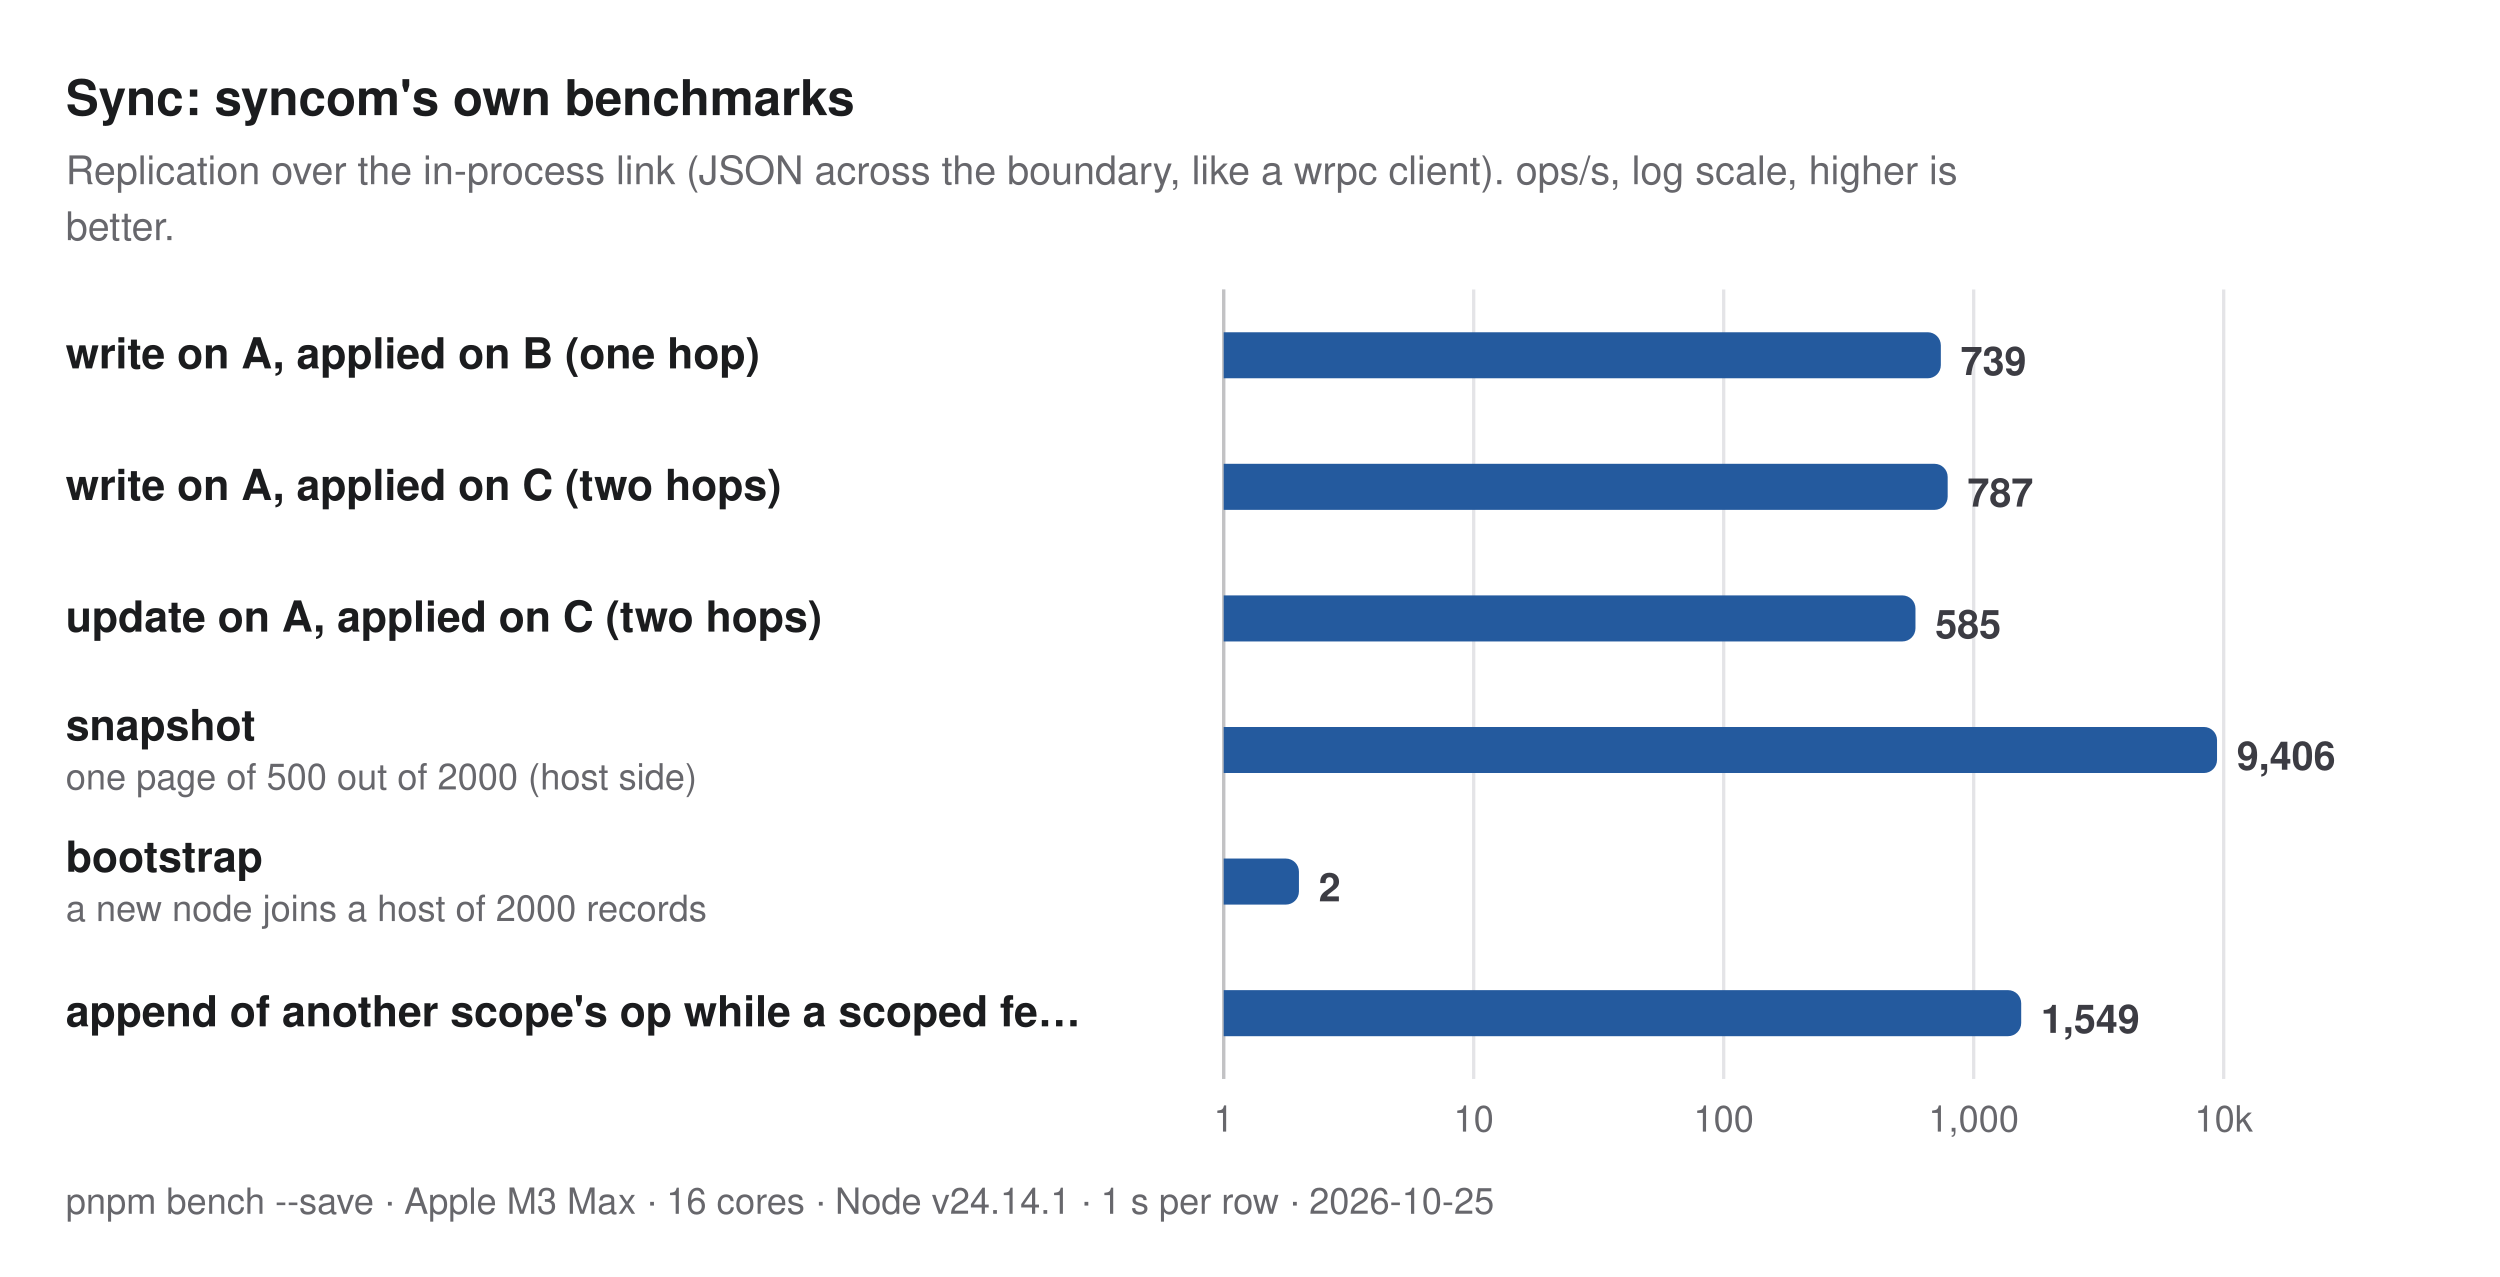
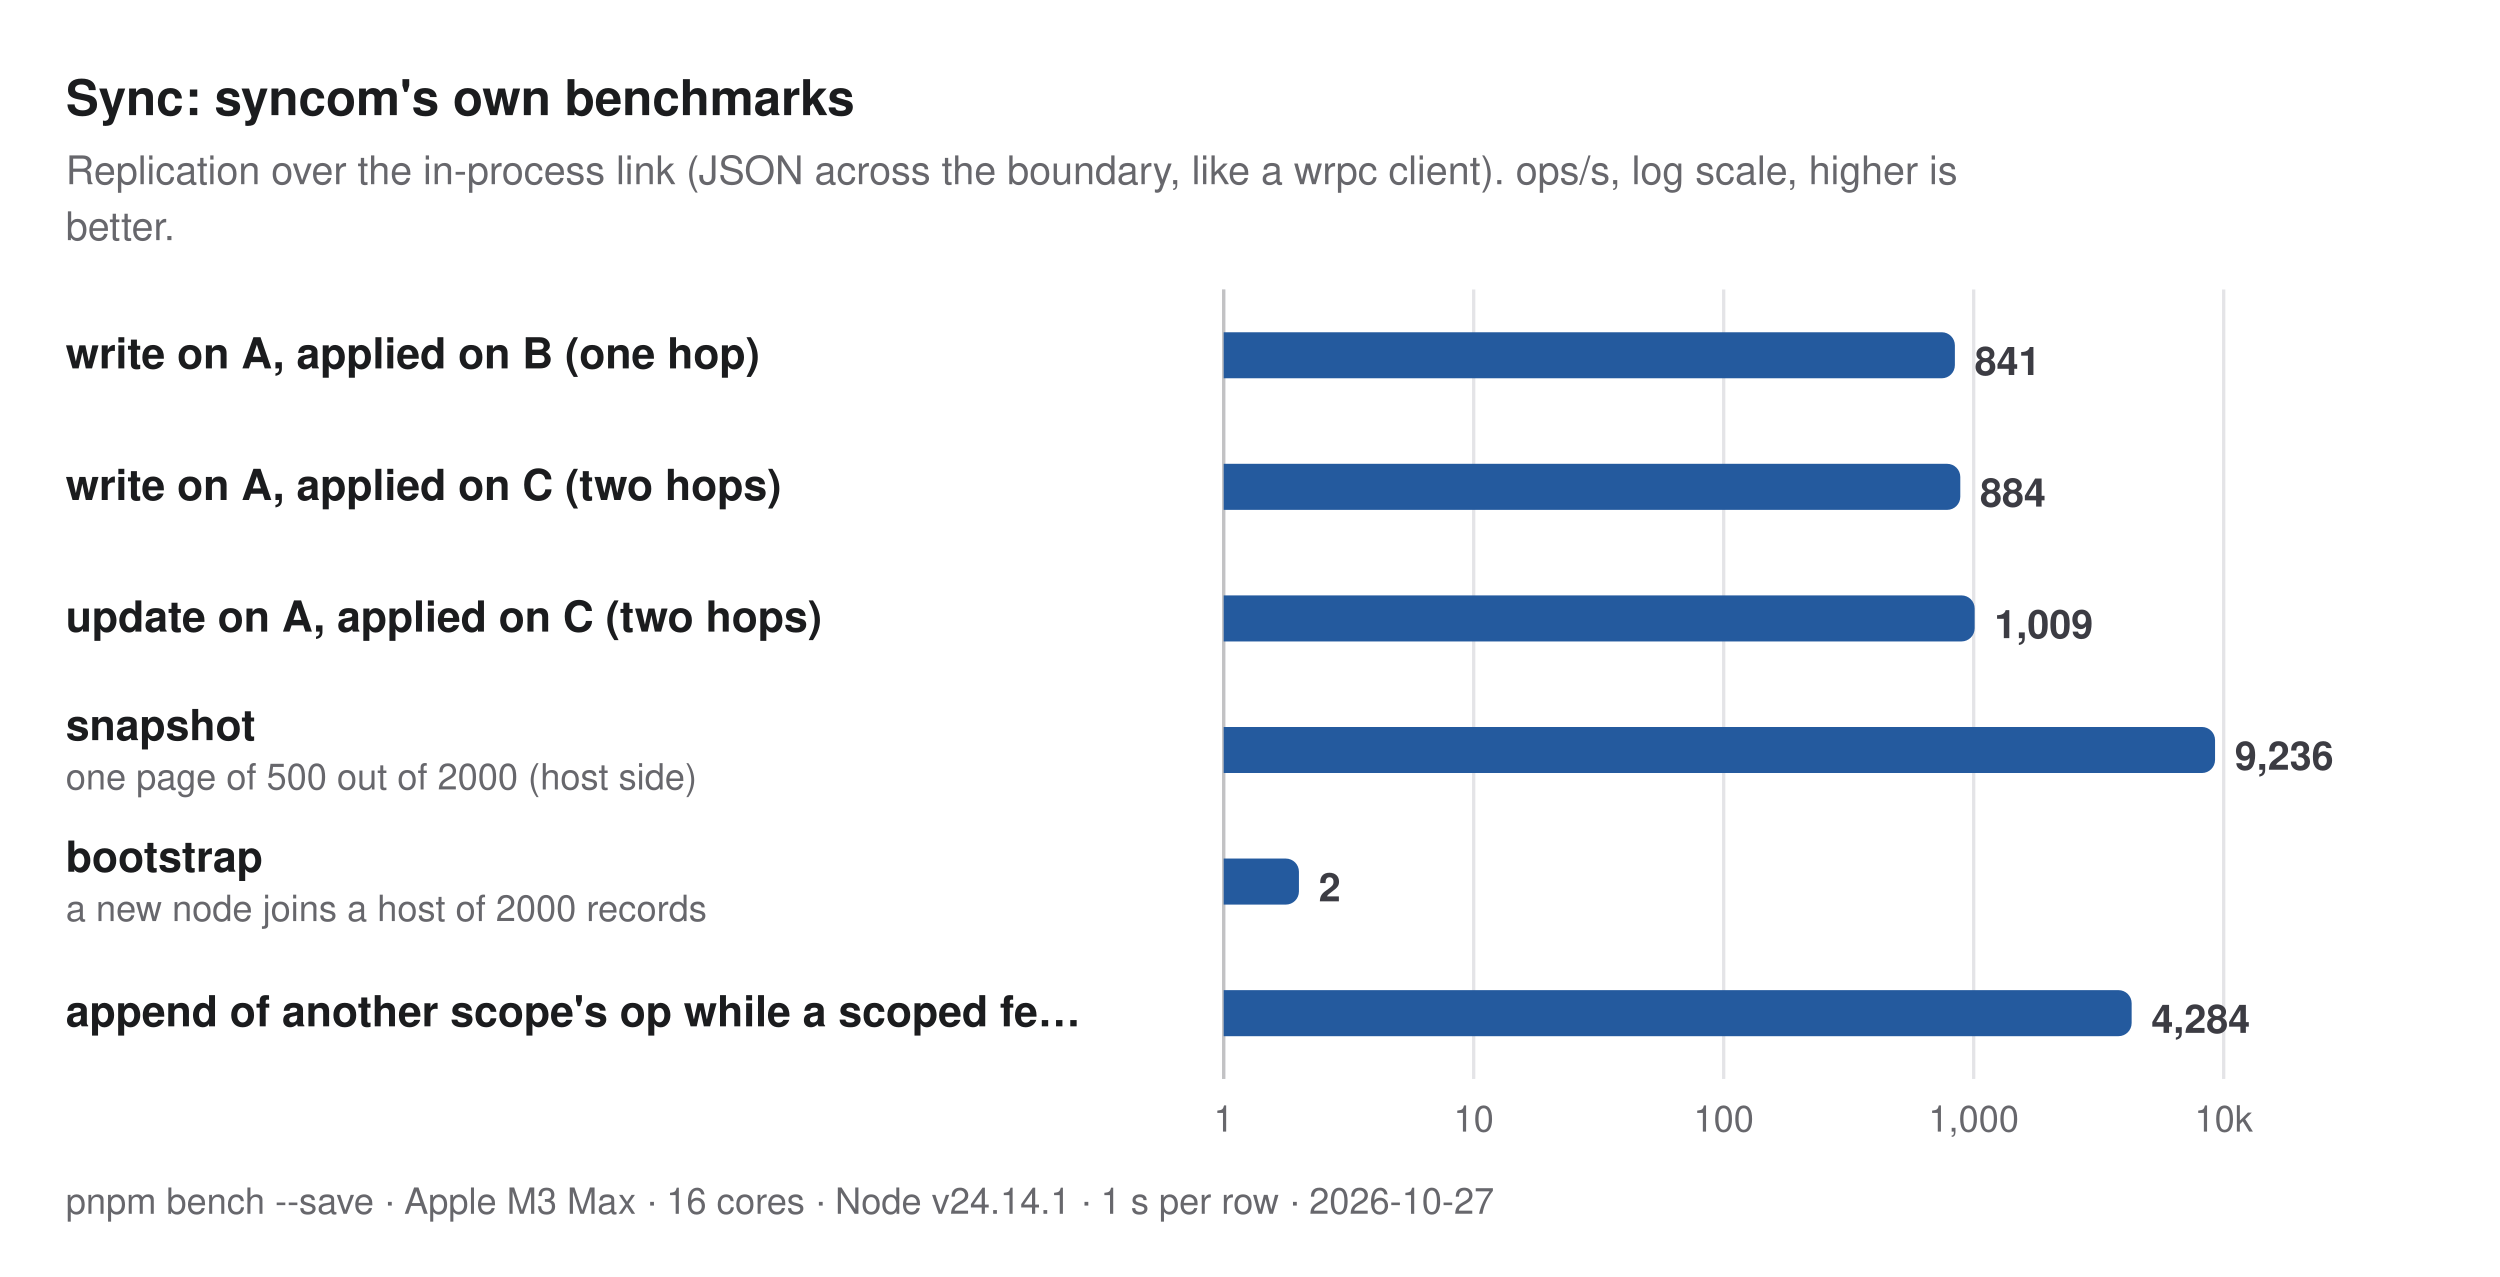
<svg xmlns="http://www.w3.org/2000/svg" width="760" height="388" viewBox="0 0 760 388" role="img" aria-label="Sync: syncom's own benchmarks. Replication over the in-process link (JSON across the boundary, like a wrpc client). ops/s, log scale, higher is better.">
  <style>
  text { font-family: -apple-system, BlinkMacSystemFont, "Segoe UI", Helvetica, Arial, sans-serif; }
  .title { font-size: 15px; font-weight: 700; fill: #1b1c1e; }
  .subtitle, .caption { font-size: 12px; fill: #67676c; }
  .caption { font-size: 11px; }
  .group { font-size: 11px; font-weight: 600; letter-spacing: 0.06em; fill: #67676c; }
  .label { font-size: 13px; font-weight: 600; fill: #1b1c1e; }
  .label.primary, .label.secondary { font-weight: 700; }
  .sublabel { font-size: 11px; fill: #67676c; }
  .value { font-size: 12px; font-weight: 600; fill: #3c3c43; font-variant-numeric: tabular-nums; }
  .value.small { font-size: 10px; }
  .legend { font-size: 11px; fill: #3c3c43; }
  .tick { font-size: 11px; fill: #67676c; font-variant-numeric: tabular-nums; }
  .grid { stroke: #e4e4e7; stroke-width: 1; }
  .axis { stroke: #c2c2c4; stroke-width: 1; }
  .ref { stroke: #67676c; stroke-width: 1; stroke-dasharray: 3 3; }
  .bar { fill: #c4c6cc; }
  .bar.primary { fill: #245a9e; }
  .bar.secondary { fill: #5e9be6; }
  @media (prefers-color-scheme: dark) {
    .title, .label { fill: #dfdfd6; }
    .subtitle, .caption, .group, .sublabel, .tick { fill: #98989f; }
    .value, .legend { fill: #c2c2c4; }
    .grid { stroke: #2e2e32; }
    .axis { stroke: #48484c; }
    .ref { stroke: #98989f; }
    .bar { fill: #46474e; }
    .bar.primary { fill: #8dbcf2; }
    .bar.secondary { fill: #3d7bd0; }
  }
</style>
  <text class="title" x="20" y="35">Sync: syncom's own benchmarks</text>
  <text class="subtitle" x="20" y="56">Replication over the in-process link (JSON across the boundary, like a wrpc client). ops/s, log scale, higher is</text>
  <text class="subtitle" x="20" y="73">better.</text>
  <line class="grid" x1="372" y1="88" x2="372" y2="328" />
  <text class="tick" x="372" y="344" text-anchor="middle">1</text>
  <line class="grid" x1="448" y1="88" x2="448" y2="328" />
  <text class="tick" x="448" y="344" text-anchor="middle">10</text>
  <line class="grid" x1="524" y1="88" x2="524" y2="328" />
  <text class="tick" x="524" y="344" text-anchor="middle">100</text>
  <line class="grid" x1="600" y1="88" x2="600" y2="328" />
  <text class="tick" x="600" y="344" text-anchor="middle">1,000</text>
  <line class="grid" x1="676" y1="88" x2="676" y2="328" />
  <text class="tick" x="676" y="344" text-anchor="middle">10k</text>
  <line class="axis" x1="372" y1="88" x2="372" y2="328" />
  <g>
    <text class="label primary" x="20" y="112">write on A, applied on B (one hop)</text>
-     <path class="bar primary" d="M372,101H586.017A4,4 0 0 1 590.017,105V111A4,4 0 0 1 586.017,115H372Z" />
-     <text class="value" x="596.017" y="114">739</text>
+     <path class="bar primary" d="M372,101H590.284A4,4 0 0 1 594.284,105V111A4,4 0 0 1 590.284,115H372Z" />
+     <text class="value" x="600.284" y="114">841</text>
  </g>
  <g>
    <text class="label primary" x="20" y="152">write on A, applied on C (two hops)</text>
-     <path class="bar primary" d="M372,141H588.094A4,4 0 0 1 592.094,145V151A4,4 0 0 1 588.094,155H372Z" />
-     <text class="value" x="598.094" y="154">787</text>
+     <path class="bar primary" d="M372,141H591.93A4,4 0 0 1 595.93,145V151A4,4 0 0 1 591.93,155H372Z" />
+     <text class="value" x="601.93" y="154">884</text>
  </g>
  <g>
    <text class="label primary" x="20" y="192">update on A, applied on C (two hops)</text>
-     <path class="bar primary" d="M372,181H578.304A4,4 0 0 1 582.304,185V191A4,4 0 0 1 578.304,195H372Z" />
-     <text class="value" x="588.304" y="194">585</text>
+     <path class="bar primary" d="M372,181H596.296A4,4 0 0 1 600.296,185V191A4,4 0 0 1 596.296,195H372Z" />
+     <text class="value" x="606.296" y="194">1,009</text>
  </g>
  <g>
    <text class="label primary" x="20" y="225">snapshot</text>
    <text class="sublabel" x="20" y="240">one page of 500 out of 2000 (host side)</text>
-     <path class="bar primary" d="M372,221H669.979A4,4 0 0 1 673.979,225V231A4,4 0 0 1 669.979,235H372Z" />
-     <text class="value" x="679.979" y="234">9,406</text>
+     <path class="bar primary" d="M372,221H669.377A4,4 0 0 1 673.377,225V231A4,4 0 0 1 669.377,235H372Z" />
+     <text class="value" x="679.377" y="234">9,236</text>
  </g>
  <g>
    <text class="label primary" x="20" y="265">bootstrap</text>
    <text class="sublabel" x="20" y="280">a new node joins a host of 2000 records</text>
    <path class="bar primary" d="M372,261H390.878A4,4 0 0 1 394.878,265V271A4,4 0 0 1 390.878,275H372Z" />
    <text class="value" x="400.878" y="274">2</text>
  </g>
  <g>
    <text class="label primary" x="20" y="312">append of another scope's op while a scoped fe…</text>
-     <path class="bar primary" d="M372,301H610.444A4,4 0 0 1 614.444,305V311A4,4 0 0 1 610.444,315H372Z" />
-     <text class="value" x="620.444" y="314">1,549</text>
+     <path class="bar primary" d="M372,301H644.021A4,4 0 0 1 648.021,305V311A4,4 0 0 1 644.021,315H372Z" />
+     <text class="value" x="654.021" y="314">4,284</text>
  </g>
-   <text class="caption" x="20" y="369">pnpm bench --save · Apple M3 Max · 16 cores · Node v24.14.1 · 1 s per row · 2026-10-25</text>
+   <text class="caption" x="20" y="369">pnpm bench --save · Apple M3 Max · 16 cores · Node v24.14.1 · 1 s per row · 2026-10-27</text>
</svg>
